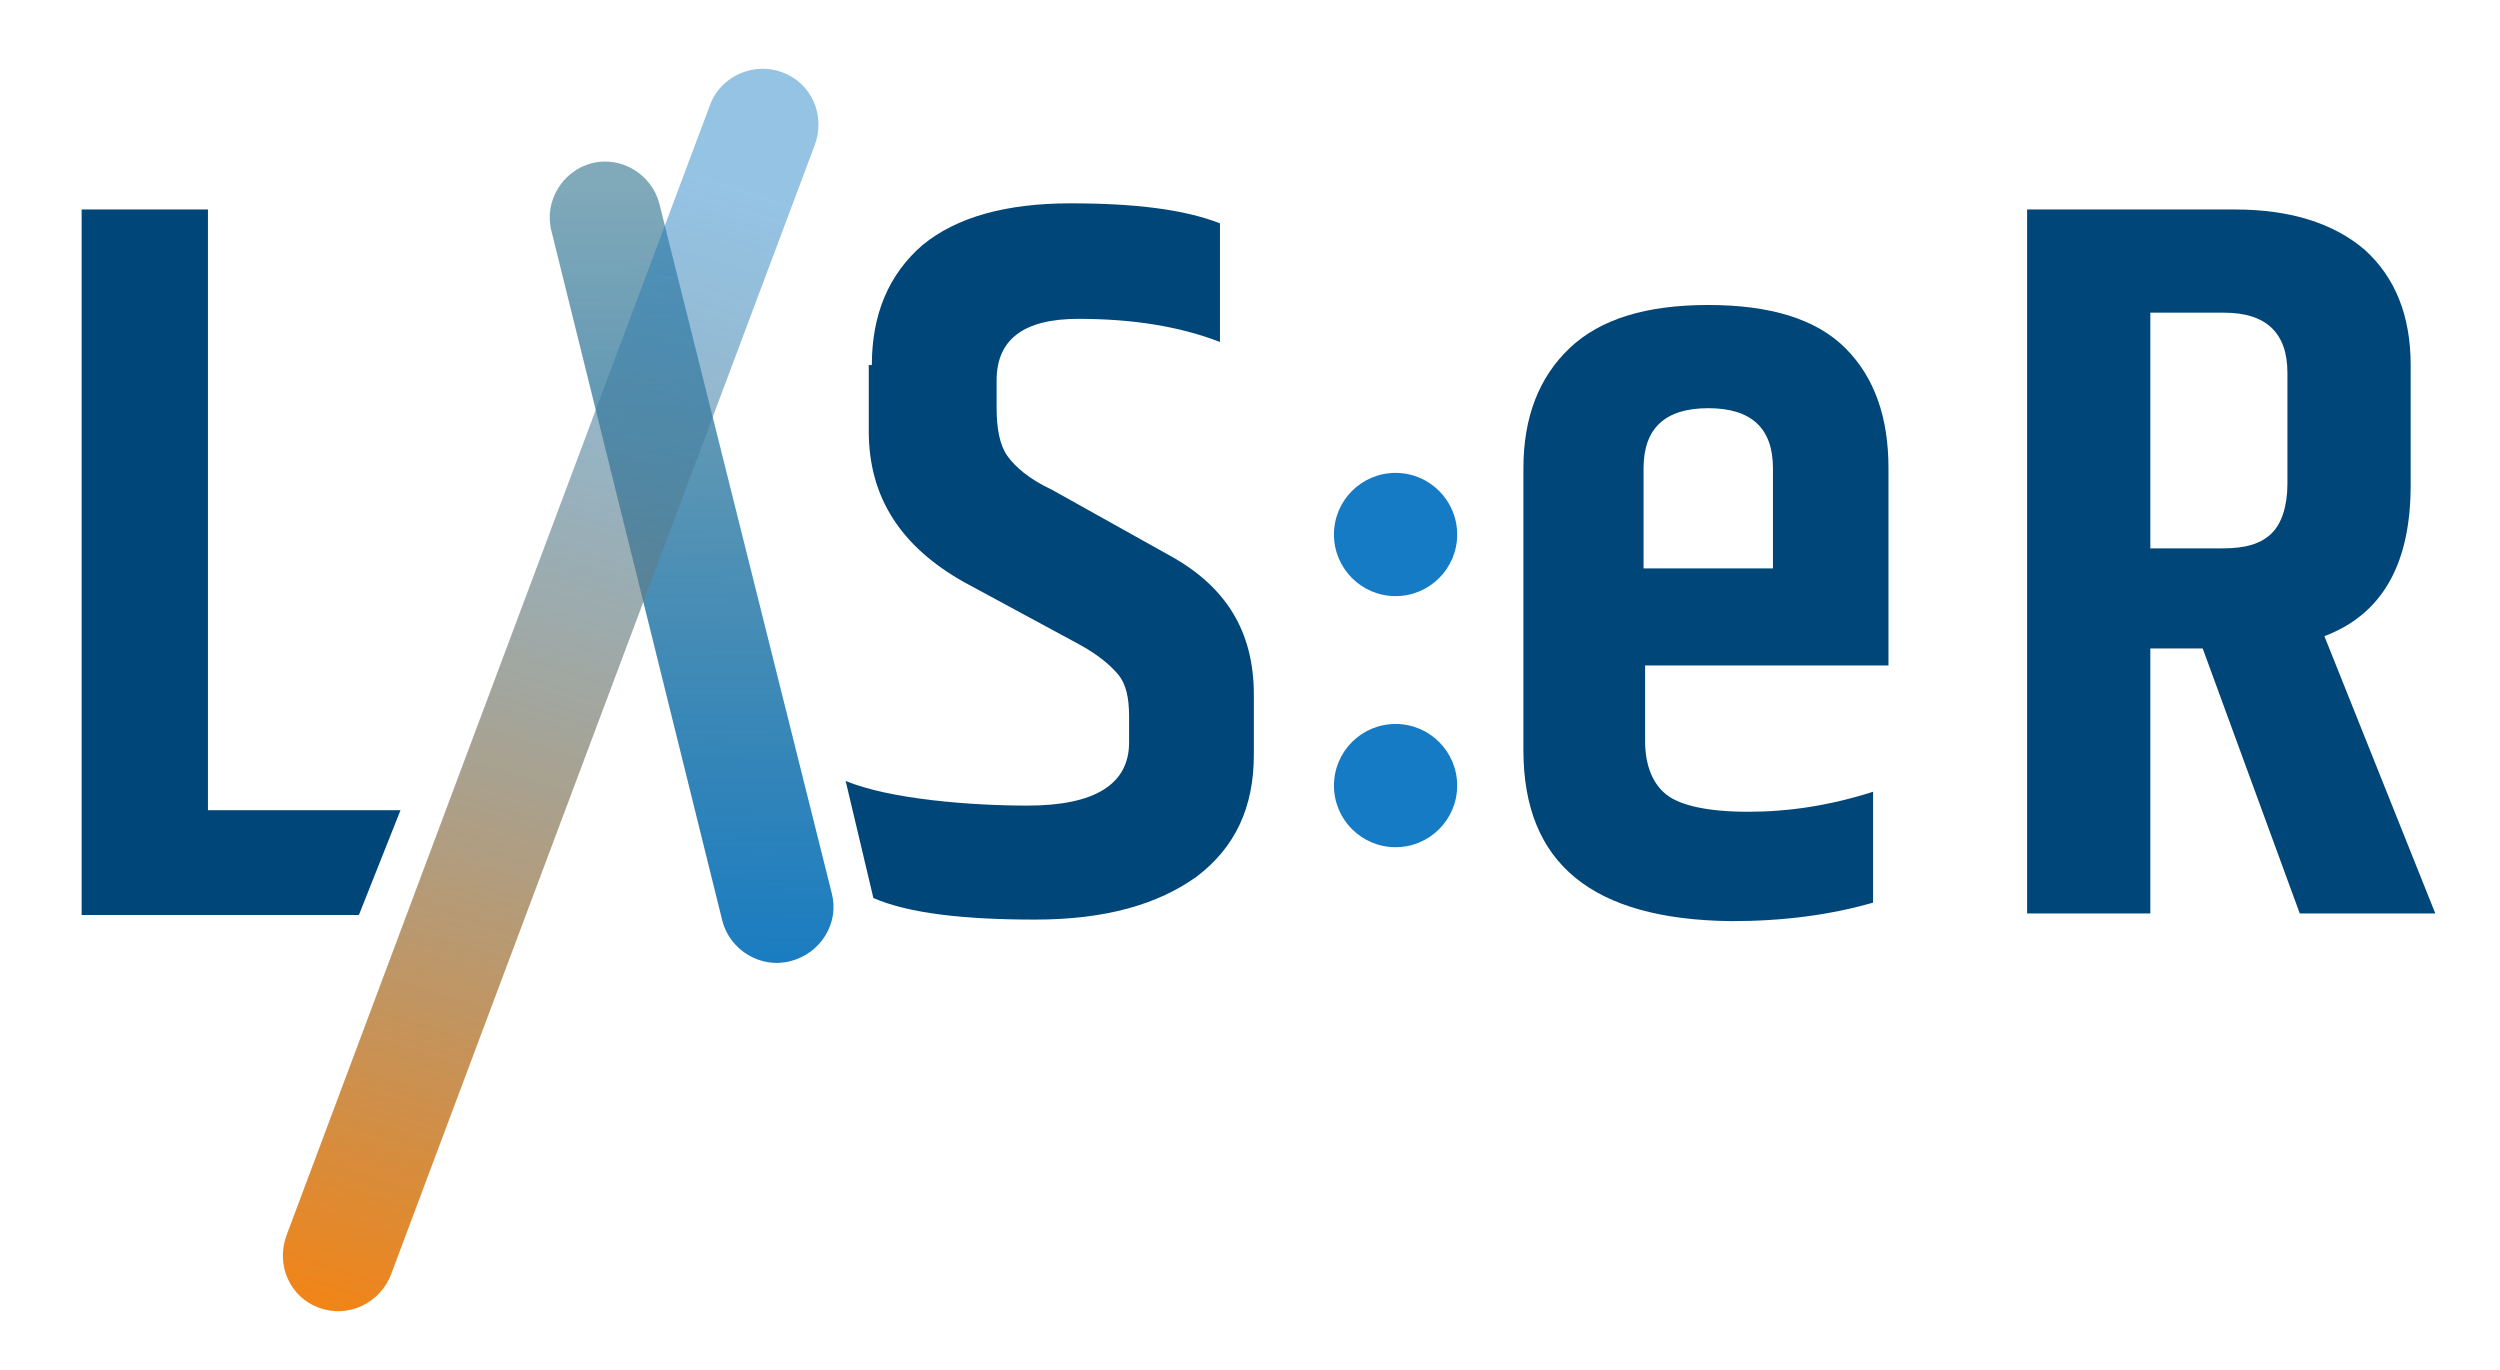
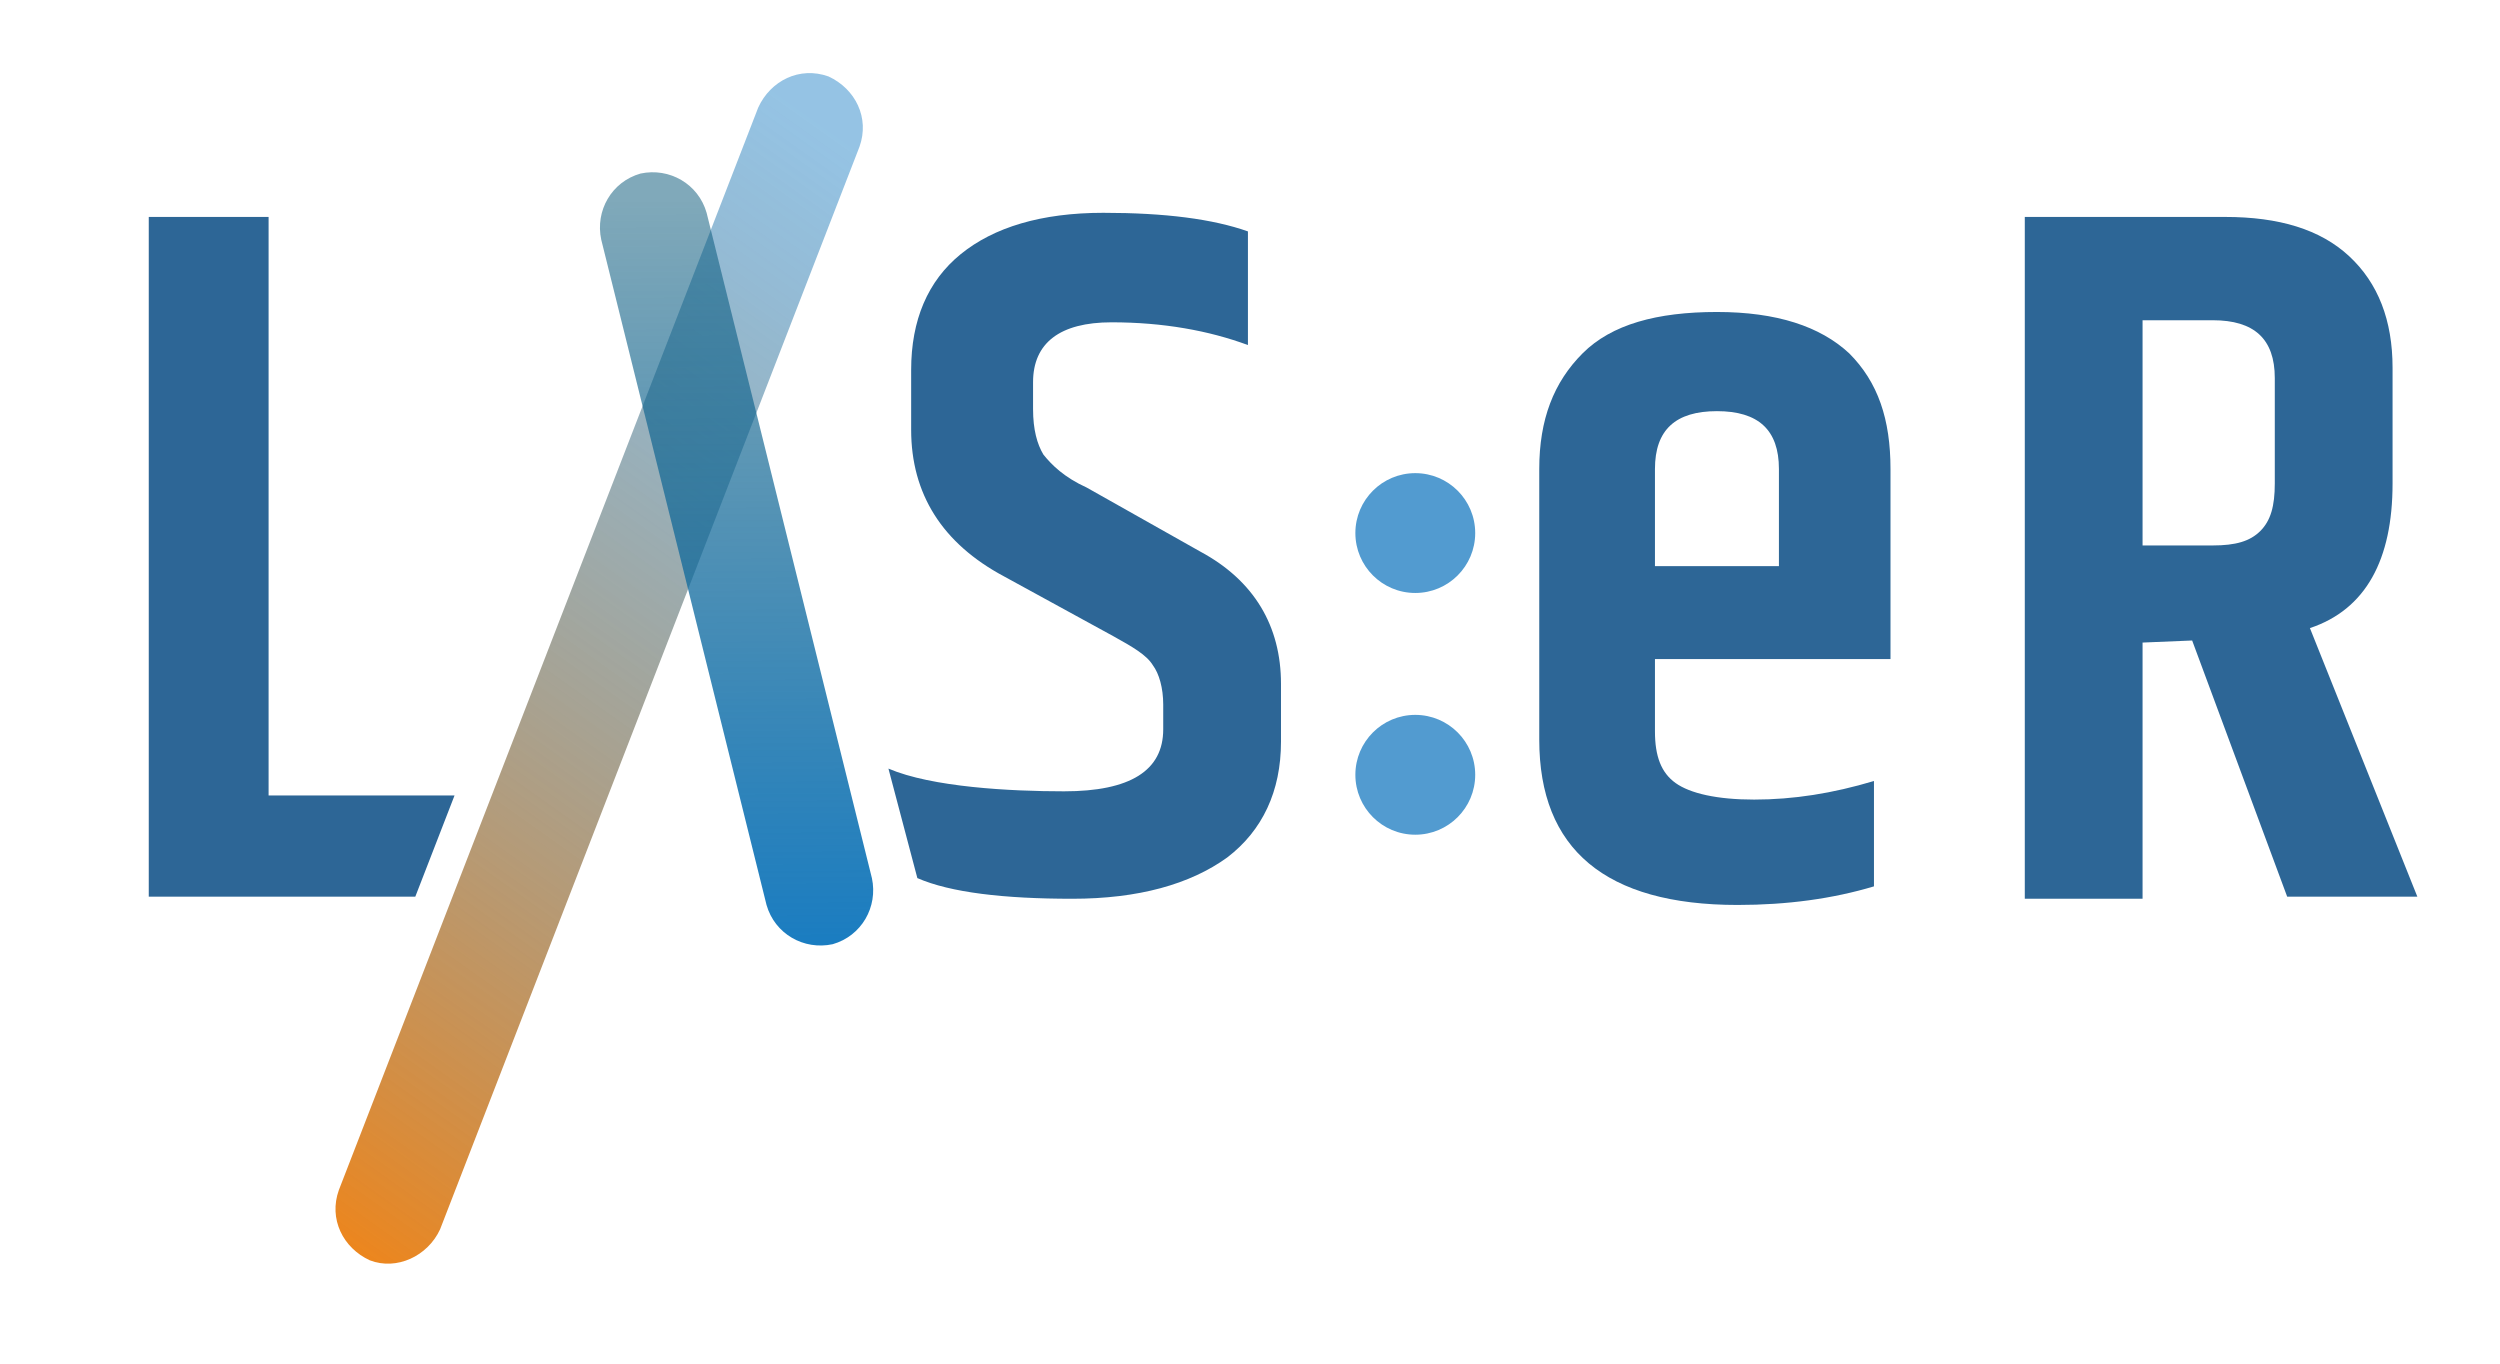
- <svg xmlns="http://www.w3.org/2000/svg" version="1.1" id="Ebene_1" x="0px" y="0px" viewBox="0 0 162.3 88.9" style="enable-background:new 0 0 162.3 88.9;" xml:space="preserve">
+ <svg xmlns="http://www.w3.org/2000/svg" version="1.1" id="Ebene_1" x="0px" y="0px" viewBox="0 0 121 66" style="enable-background:new 0 0 121 66;" xml:space="preserve">
  <style type="text/css">
	.st0{fill:url(#SVGID_1_);}
	.st1{fill:url(#SVGID_2_);}
- 	.st2{fill:#004678;}
- 	.st3{fill:#147BC4;}
+ 	.st2{fill:#2D6696;}
+ 	.st3{fill:#529BD0;}
</style>
+   <linearGradient id="SVGID_1_" gradientUnits="userSpaceOnUse" x1="-135.305" y1="882.758" x2="-149.88" y2="942.461" gradientTransform="matrix(0.9295 0.3689 -0.3689 0.9295 496.4953 -760.8688)">
+     <stop offset="0" style="stop-color:#147BC4;stop-opacity:0.45" />
+     <stop offset="1" style="stop-color:#FA820A" />
+   </linearGradient>
+   <path class="st0" d="M17.9,61L17.9,61c-1.3-0.6-2-2-1.5-3.4L36.7,5.2c0.6-1.3,2-2,3.4-1.5l0,0c1.3,0.6,2,2,1.5,3.4L21.3,59.5  C20.7,60.8,19.2,61.5,17.9,61z" />
  <g>
-     <linearGradient id="SVGID_1_" gradientUnits="userSpaceOnUse" x1="88.664" y1="-3.791" x2="75.942" y2="48.321" gradientTransform="matrix(0.97 -0.2432 0.2432 0.97 -40.3206 37.4935)">
+     <linearGradient id="SVGID_2_" gradientUnits="userSpaceOnUse" x1="-116.968" y1="889.727" x2="-126.118" y2="927.204" gradientTransform="matrix(0.97 -0.2432 0.2432 0.97 -67.3806 -881.8729)">
      <stop offset="0" style="stop-color:#065677;stop-opacity:0.51" />
      <stop offset="1" style="stop-color:#147BC4" />
    </linearGradient>
-     <path class="st0" d="M51.3,62.4L51.3,62.4c-1.9,0.5-3.9-0.7-4.4-2.6L35.8,15c-0.5-1.9,0.7-3.9,2.6-4.4l0,0c1.9-0.5,3.9,0.7,4.4,2.6   L54,58C54.5,59.9,53.3,61.9,51.3,62.4z" />
-     <linearGradient id="SVGID_2_" gradientUnits="userSpaceOnUse" x1="4.053" y1="122.095" x2="8.224" y2="202.848" gradientTransform="matrix(0.9362 0.3514 -0.3514 0.9362 85.4315 -104.1597)">
-       <stop offset="0" style="stop-color:#147BC4;stop-opacity:0.45" />
-       <stop offset="1" style="stop-color:#FA820A" />
-     </linearGradient>
-     <path class="st1" d="M20.7,84.9L20.7,84.9c-1.9-0.7-2.8-2.8-2.1-4.7L46.1,6.8C46.8,4.9,49,4,50.8,4.7l0,0c1.9,0.7,2.8,2.8,2.1,4.7   L25.4,82.7C24.7,84.6,22.6,85.6,20.7,84.9z" />
+     <path class="st1" d="M40.3,45.7L40.3,45.7c-1.4,0.3-2.8-0.5-3.2-1.9l-8-32.2c-0.3-1.4,0.5-2.8,1.9-3.2l0,0c1.4-0.3,2.8,0.5,3.2,1.9   l8,32.2C42.5,43.9,41.7,45.3,40.3,45.7z" />
  </g>
-   <path class="st2" d="M5.4,13.6h8.1v39H26l-2.7,6.8h-18V13.6z" />
-   <path class="st2" d="M56.6,23.7c0-3.3,1.1-5.9,3.3-7.8c2.2-1.8,5.4-2.7,9.6-2.7c4.2,0,7.4,0.4,9.7,1.3v7.7c-2.6-1-5.6-1.5-9.2-1.5  c-3.5,0-5.3,1.3-5.3,4v1.8c0,1.3,0.2,2.4,0.7,3.1c0.5,0.7,1.4,1.5,2.9,2.2l7.7,4.3c3.6,2,5.4,4.9,5.4,9V49c0,3.4-1.2,6-3.7,7.9  c-2.5,1.8-5.9,2.8-10.5,2.8s-8.2-0.4-10.5-1.4l-1.8-7.6c2.9,1.2,8.2,1.6,11.8,1.6c4.4,0,6.6-1.4,6.6-4.1v-1.7c0-1.2-0.2-2.1-0.7-2.7  c-0.5-0.6-1.3-1.3-2.6-2l-7.4-4c-4.1-2.3-6.2-5.5-6.2-9.8V23.7z" />
-   <path class="st2" d="M98.9,48.7V30.4c0-3.3,1-5.9,3-7.8c2-1.9,5-2.8,9-2.8c4,0,7,0.9,8.9,2.8c1.9,1.9,2.8,4.5,2.8,7.8v12.8h-15.8  v4.9c0,1.6,0.5,2.8,1.4,3.5c0.9,0.7,2.7,1.1,5.3,1.1c2.6,0,5.3-0.4,8.1-1.3v7.2c-2.8,0.8-5.8,1.2-9.2,1.2  C103.4,59.7,98.9,56.1,98.9,48.7z M106.7,36.9h8.4v-6.5c0-2.6-1.4-3.9-4.2-3.9c-2.8,0-4.2,1.3-4.2,3.9V36.9z" />
-   <path class="st2" d="M139.6,42.1v17.2h-8V13.6h13.5c3.6,0,6.4,0.9,8.4,2.6c2,1.8,3,4.3,3,7.5v7.8c0,5.2-1.9,8.4-5.6,9.8l7.2,18h-8.8  l-6.3-17.2H139.6z M139.6,20.4v15.2h4.7c1.5,0,2.5-0.3,3.2-1c0.6-0.6,1-1.7,1-3.2v-7.2c0-2.6-1.4-3.9-4.1-3.9H139.6z" />
-   <circle class="st3" cx="90.6" cy="51" r="4" />
-   <circle class="st3" cx="90.6" cy="34.7" r="4" />
+   <path class="st2" d="M7.2,10.5H13v28h9l-1.9,4.9H7.2V10.5z" />
+   <path class="st2" d="M44.1,17.9c0-2.4,0.8-4.3,2.4-5.6c1.6-1.3,3.9-2,6.9-2s5.3,0.3,7,0.9v5.5c-1.9-0.7-4.1-1.1-6.6-1.1  s-3.8,1-3.8,2.9v1.3c0,1,0.2,1.7,0.5,2.2c0.4,0.5,1,1.1,2.1,1.6l5.5,3.1c2.6,1.4,3.9,3.6,3.9,6.4v2.8c0,2.4-0.9,4.3-2.6,5.6  c-1.8,1.3-4.3,2-7.5,2c-3.3,0-5.9-0.3-7.5-1L43,37.2c2.1,0.9,5.9,1.1,8.5,1.1c3.2,0,4.8-1,4.8-3v-1.2c0-0.8-0.2-1.5-0.5-1.9  c-0.3-0.5-1-0.9-1.9-1.4l-5.3-2.9c-3-1.6-4.5-4-4.5-7.1V17.9z" />
+   <path class="st2" d="M74.5,35.8V22.7c0-2.4,0.7-4.2,2.1-5.6s3.6-2,6.5-2s5,0.7,6.4,2c1.4,1.4,2,3.2,2,5.6v9.2H80.1v3.5  c0,1.2,0.3,2,1,2.5s2,0.8,3.8,0.8c1.9,0,3.8-0.3,5.8-0.9v5.1c-2,0.6-4.2,0.9-6.6,0.9C77.7,43.8,74.5,41.1,74.5,35.8z M80.1,27.4h6  v-4.7c0-1.9-1-2.8-3-2.8s-3,0.9-3,2.8V27.4z" />
+   <path class="st2" d="M103.7,31.1v12.4H98v-33h9.7c2.6,0,4.6,0.6,6,1.9s2.1,3.1,2.1,5.4v5.6c0,3.7-1.3,6.1-4,7l5.2,13h-6.3L106.1,31  L103.7,31.1L103.7,31.1z M103.7,15.5v10.9h3.4c1.1,0,1.8-0.2,2.3-0.7s0.7-1.2,0.7-2.3v-5.1c0-1.9-1-2.8-3-2.8  C107.1,15.5,103.7,15.5,103.7,15.5z" />
+   <circle class="st3" cx="68.5" cy="37.5" r="2.9" />
+   <circle class="st3" cx="68.5" cy="25.8" r="2.9" />
</svg>
